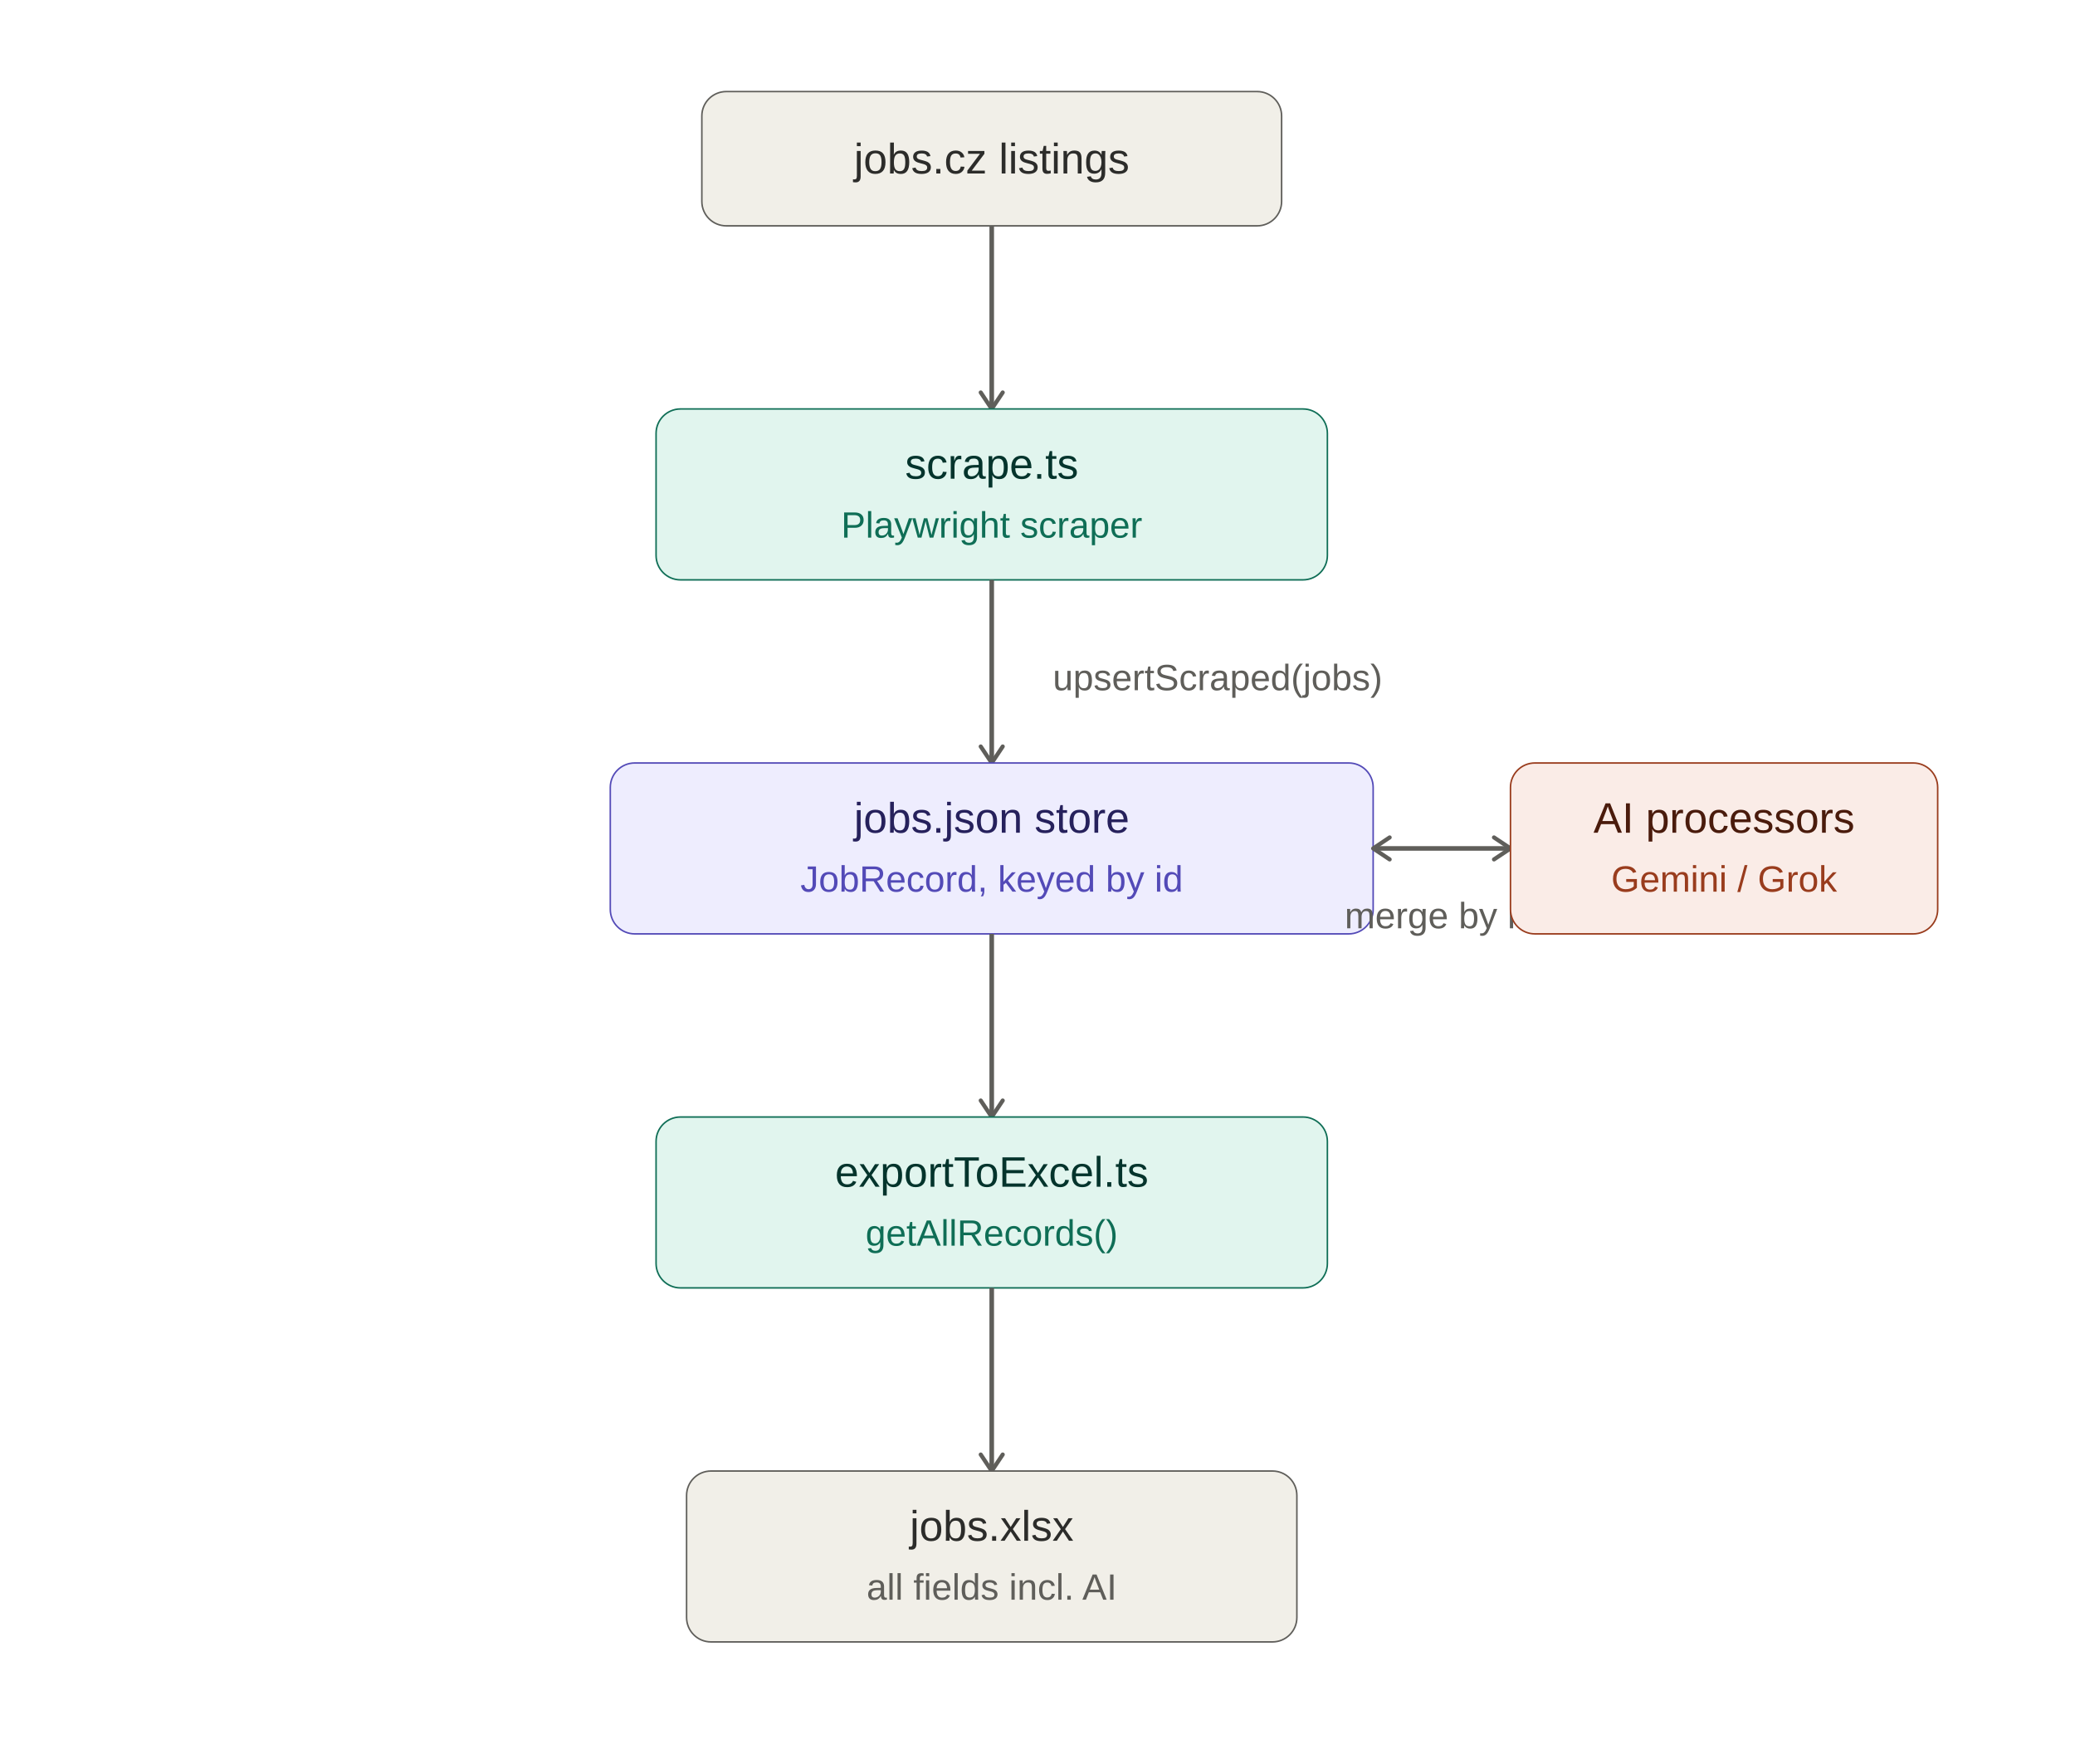
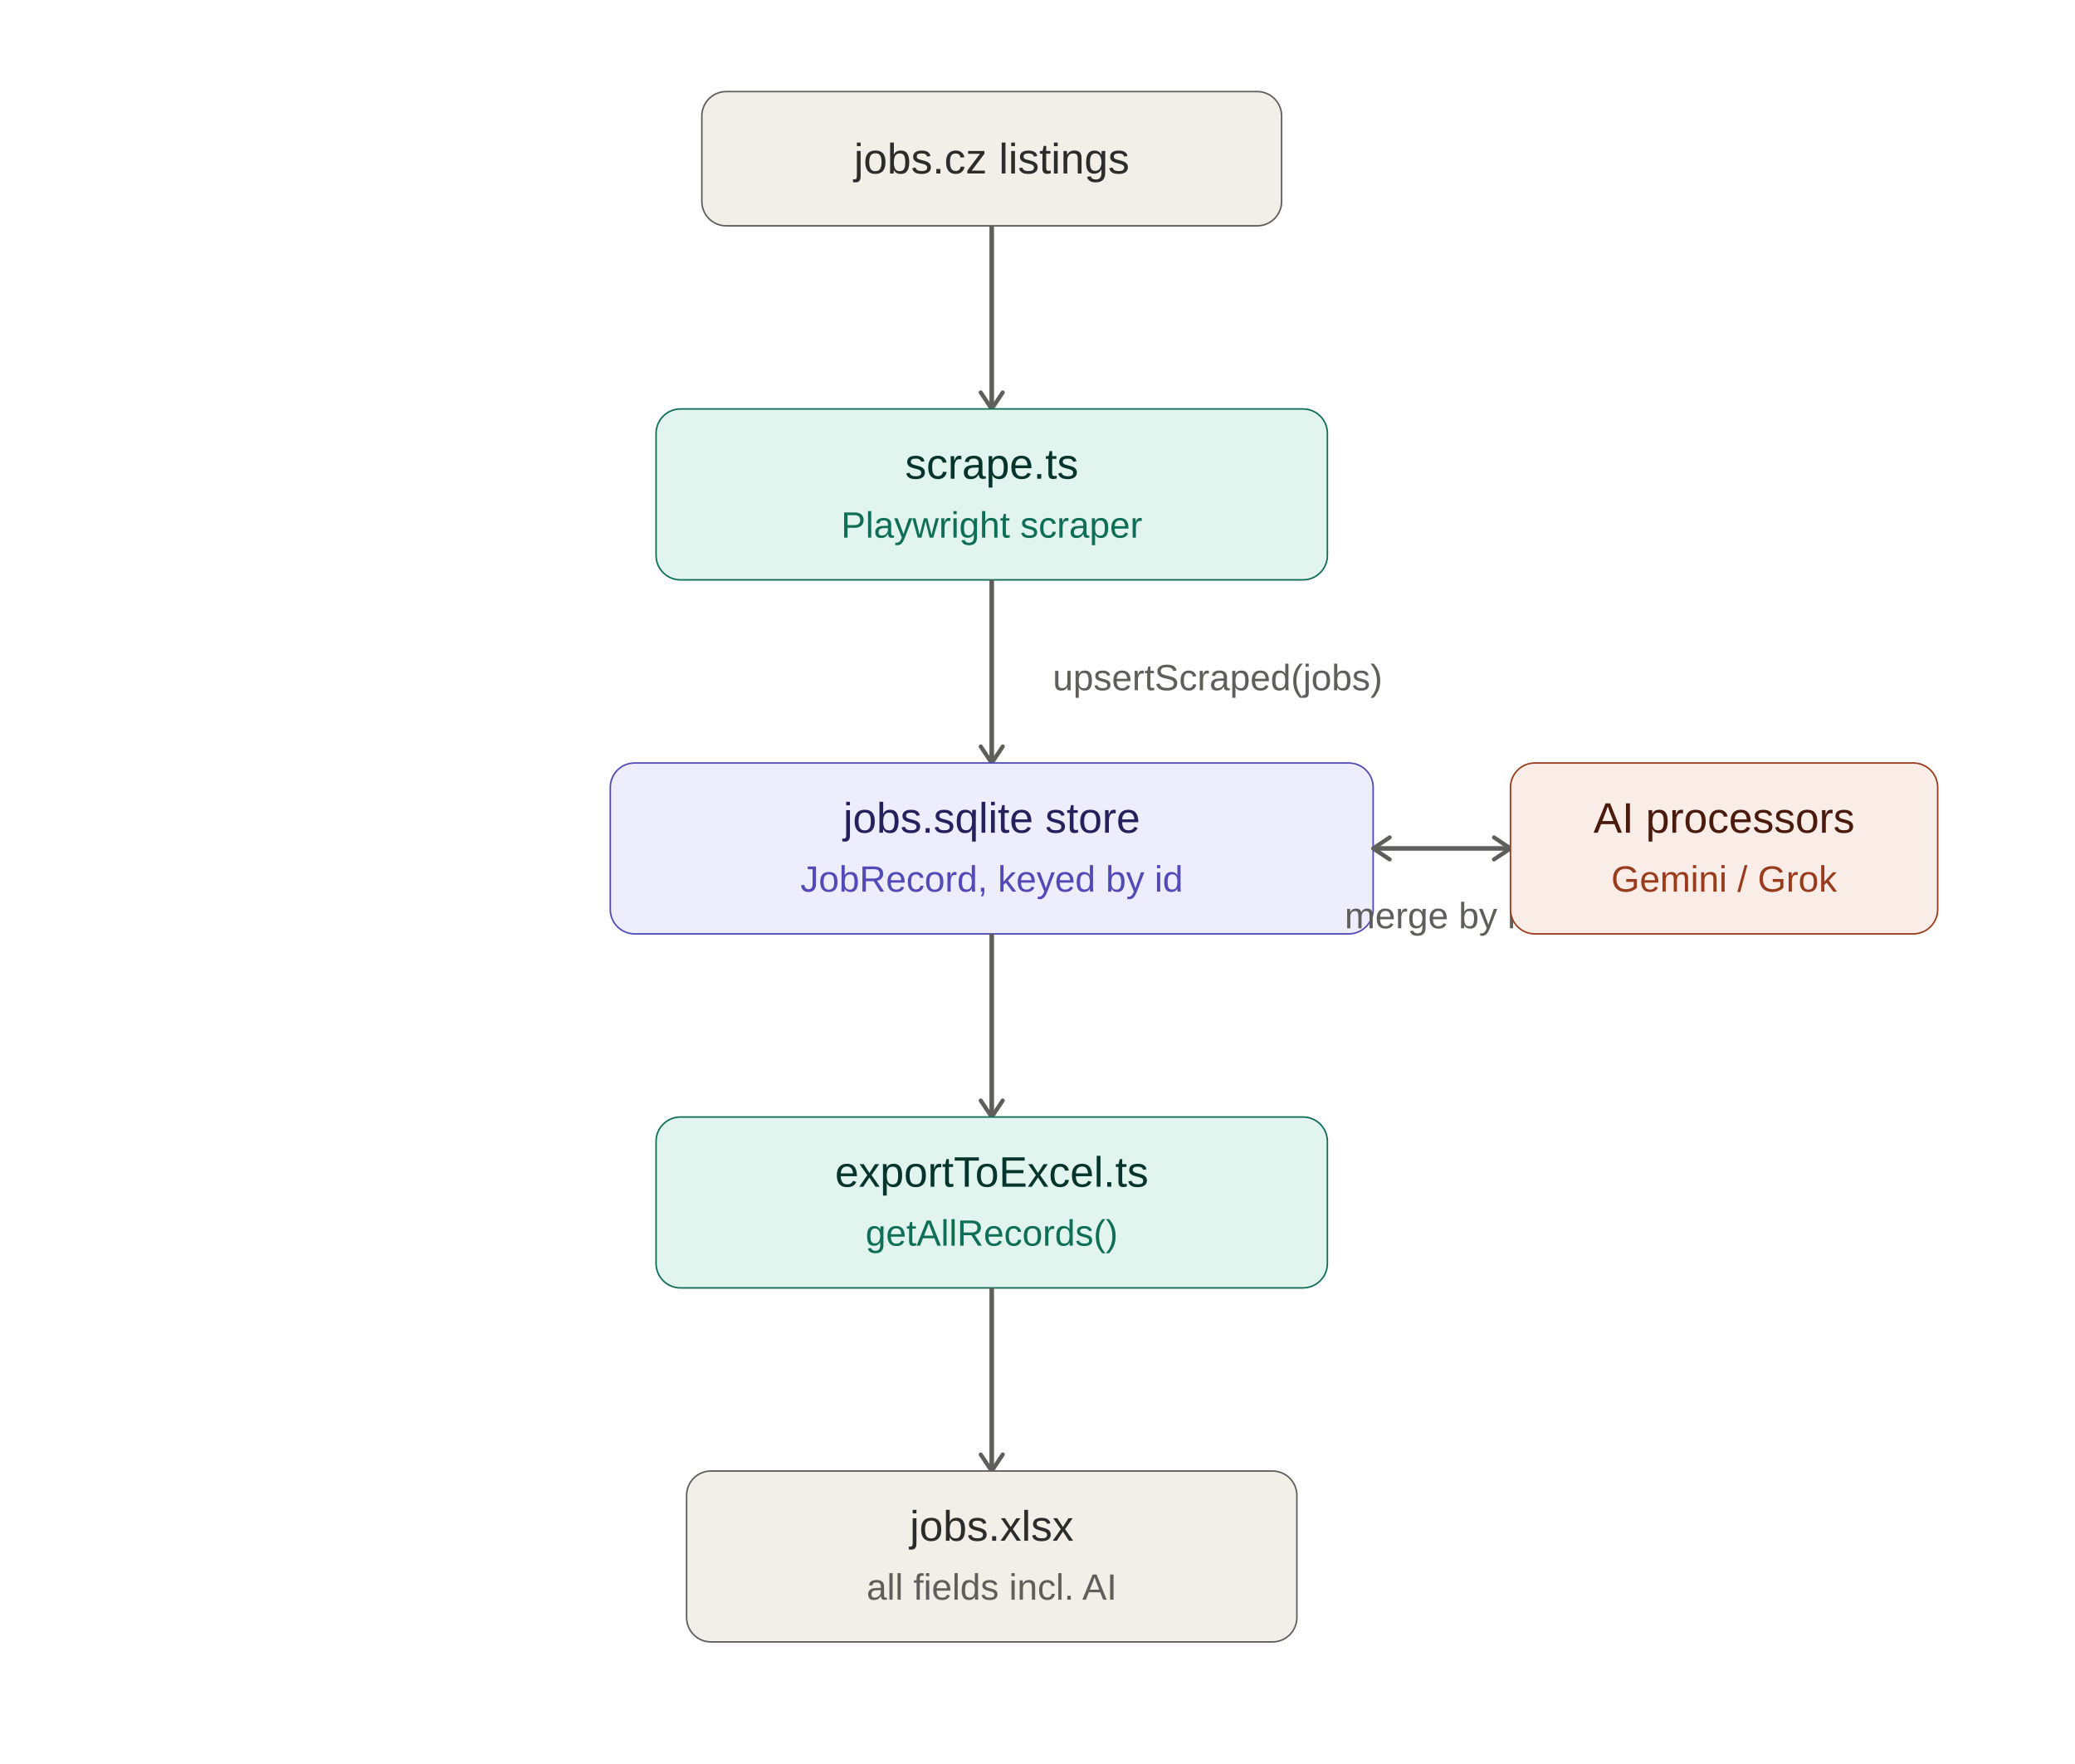
<svg xmlns="http://www.w3.org/2000/svg" width="680" height="578" viewBox="0 0 680 578" font-family="Arial, sans-serif">
  <defs>
    <marker id="arrow" viewBox="0 0 10 10" refX="8" refY="5" markerWidth="6" markerHeight="6" orient="auto-start-reverse">
      <path d="M2 1L8 5L2 9" fill="none" stroke="#5f5e5a" stroke-width="1.5" stroke-linecap="round" stroke-linejoin="round" />
    </marker>
  </defs>
  <rect width="680" height="578" fill="#ffffff" />
  <g>
    <rect x="230" y="30" width="190" height="44" rx="8" fill="#F1EFE8" stroke="#5F5E5A" stroke-width="0.5" />
    <text x="325" y="52" text-anchor="middle" dominant-baseline="central" font-size="14" fill="#2C2C2A">jobs.cz listings</text>
  </g>
  <line x1="325" y1="74" x2="325" y2="134" stroke="#5f5e5a" stroke-width="1.5" marker-end="url(#arrow)" />
  <g>
    <rect x="215" y="134" width="220" height="56" rx="8" fill="#E1F5EE" stroke="#0F6E56" stroke-width="0.5" />
    <text x="325" y="152" text-anchor="middle" dominant-baseline="central" font-size="14" fill="#04342C">scrape.ts</text>
    <text x="325" y="172" text-anchor="middle" dominant-baseline="central" font-size="12" fill="#0F6E56">Playwright scraper</text>
  </g>
  <line x1="325" y1="190" x2="325" y2="250" stroke="#5f5e5a" stroke-width="1.5" marker-end="url(#arrow)" />
  <text x="345" y="222" dominant-baseline="central" font-size="12" fill="#5f5e5a">upsertScraped(jobs)</text>
  <g>
    <rect x="200" y="250" width="250" height="56" rx="8" fill="#EEEDFE" stroke="#534AB7" stroke-width="0.5" />
-     <text x="325" y="268" text-anchor="middle" dominant-baseline="central" font-size="14" fill="#26215C">jobs.json store</text>
+     <text x="325" y="268" text-anchor="middle" dominant-baseline="central" font-size="14" fill="#26215C">jobs.sqlite store</text>
    <text x="325" y="288" text-anchor="middle" dominant-baseline="central" font-size="12" fill="#534AB7">JobRecord, keyed by id</text>
  </g>
  <line x1="450" y1="278" x2="495" y2="278" stroke="#5f5e5a" stroke-width="1.5" marker-start="url(#arrow)" marker-end="url(#arrow)" />
  <text x="472" y="300" text-anchor="middle" dominant-baseline="central" font-size="12" fill="#5f5e5a">merge by id</text>
  <g>
    <rect x="495" y="250" width="140" height="56" rx="8" fill="#FAECE7" stroke="#993C1D" stroke-width="0.5" />
    <text x="565" y="268" text-anchor="middle" dominant-baseline="central" font-size="14" fill="#4A1B0C">AI processors</text>
    <text x="565" y="288" text-anchor="middle" dominant-baseline="central" font-size="12" fill="#993C1D">Gemini / Grok</text>
  </g>
  <line x1="325" y1="306" x2="325" y2="366" stroke="#5f5e5a" stroke-width="1.5" marker-end="url(#arrow)" />
  <g>
    <rect x="215" y="366" width="220" height="56" rx="8" fill="#E1F5EE" stroke="#0F6E56" stroke-width="0.5" />
    <text x="325" y="384" text-anchor="middle" dominant-baseline="central" font-size="14" fill="#04342C">exportToExcel.ts</text>
    <text x="325" y="404" text-anchor="middle" dominant-baseline="central" font-size="12" fill="#0F6E56">getAllRecords()</text>
  </g>
  <line x1="325" y1="422" x2="325" y2="482" stroke="#5f5e5a" stroke-width="1.5" marker-end="url(#arrow)" />
  <g>
    <rect x="225" y="482" width="200" height="56" rx="8" fill="#F1EFE8" stroke="#5F5E5A" stroke-width="0.5" />
    <text x="325" y="500" text-anchor="middle" dominant-baseline="central" font-size="14" fill="#2C2C2A">jobs.xlsx</text>
    <text x="325" y="520" text-anchor="middle" dominant-baseline="central" font-size="12" fill="#5F5E5A">all fields incl. AI</text>
  </g>
</svg>
